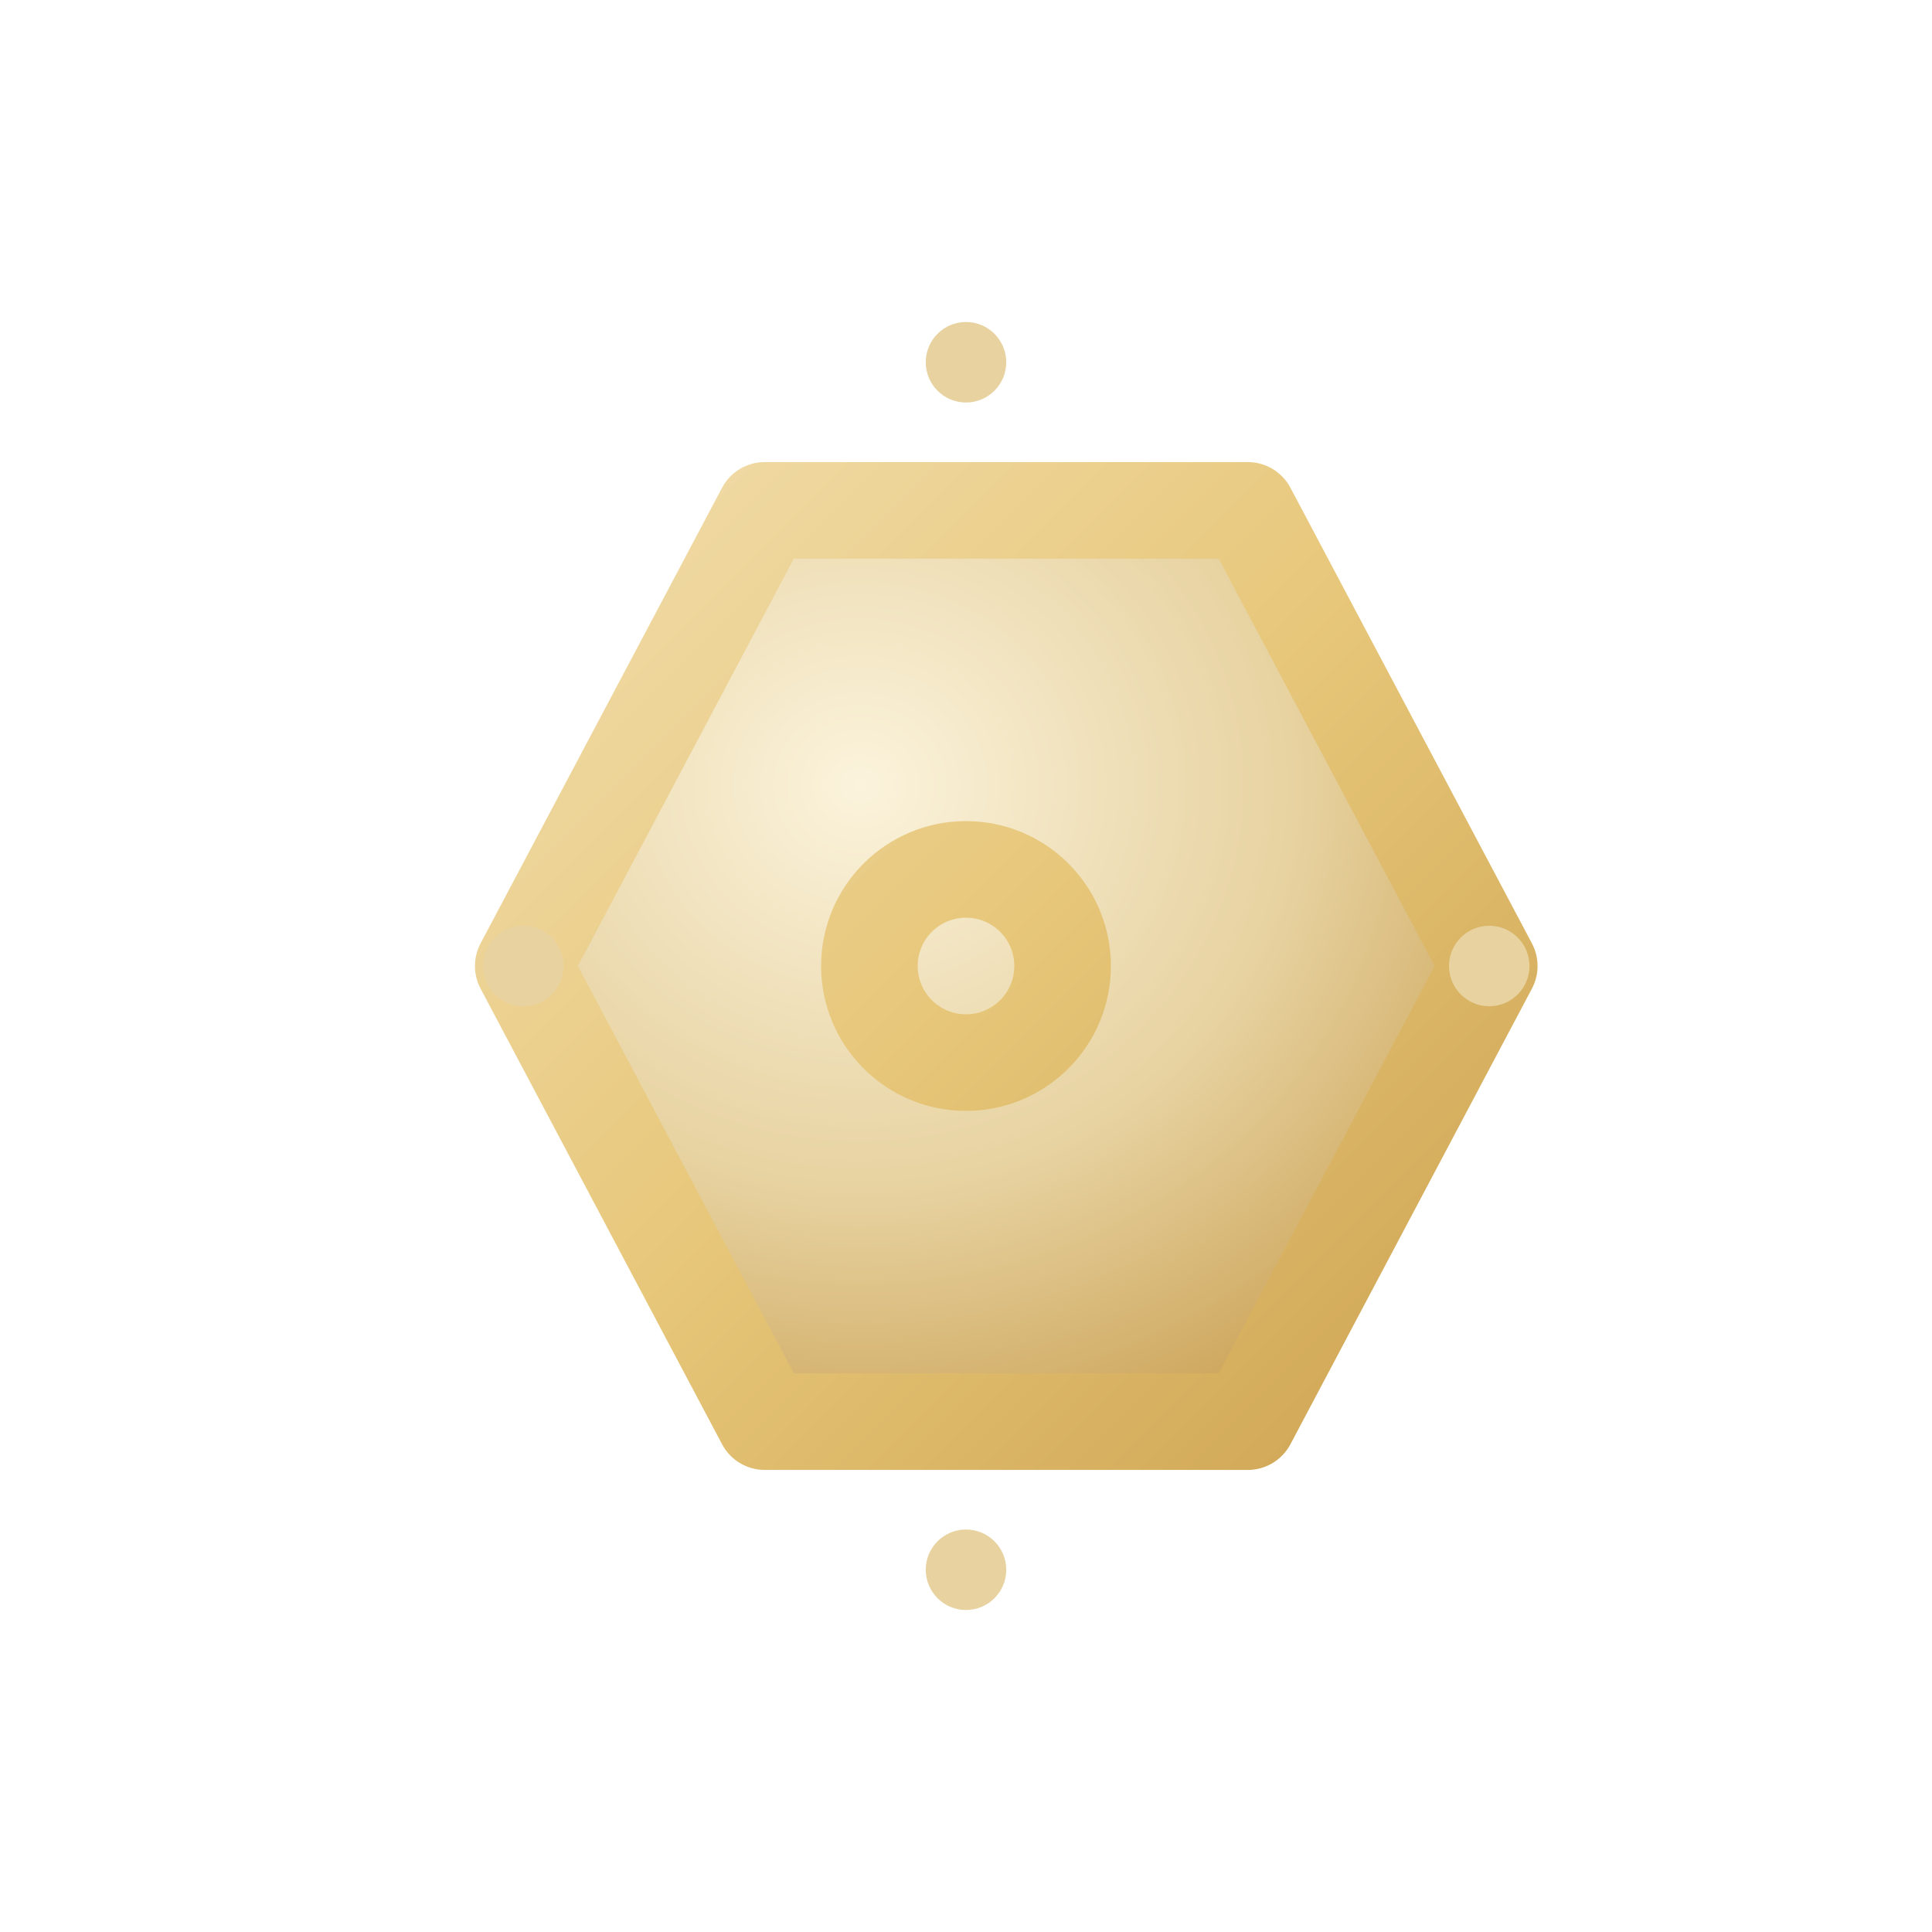
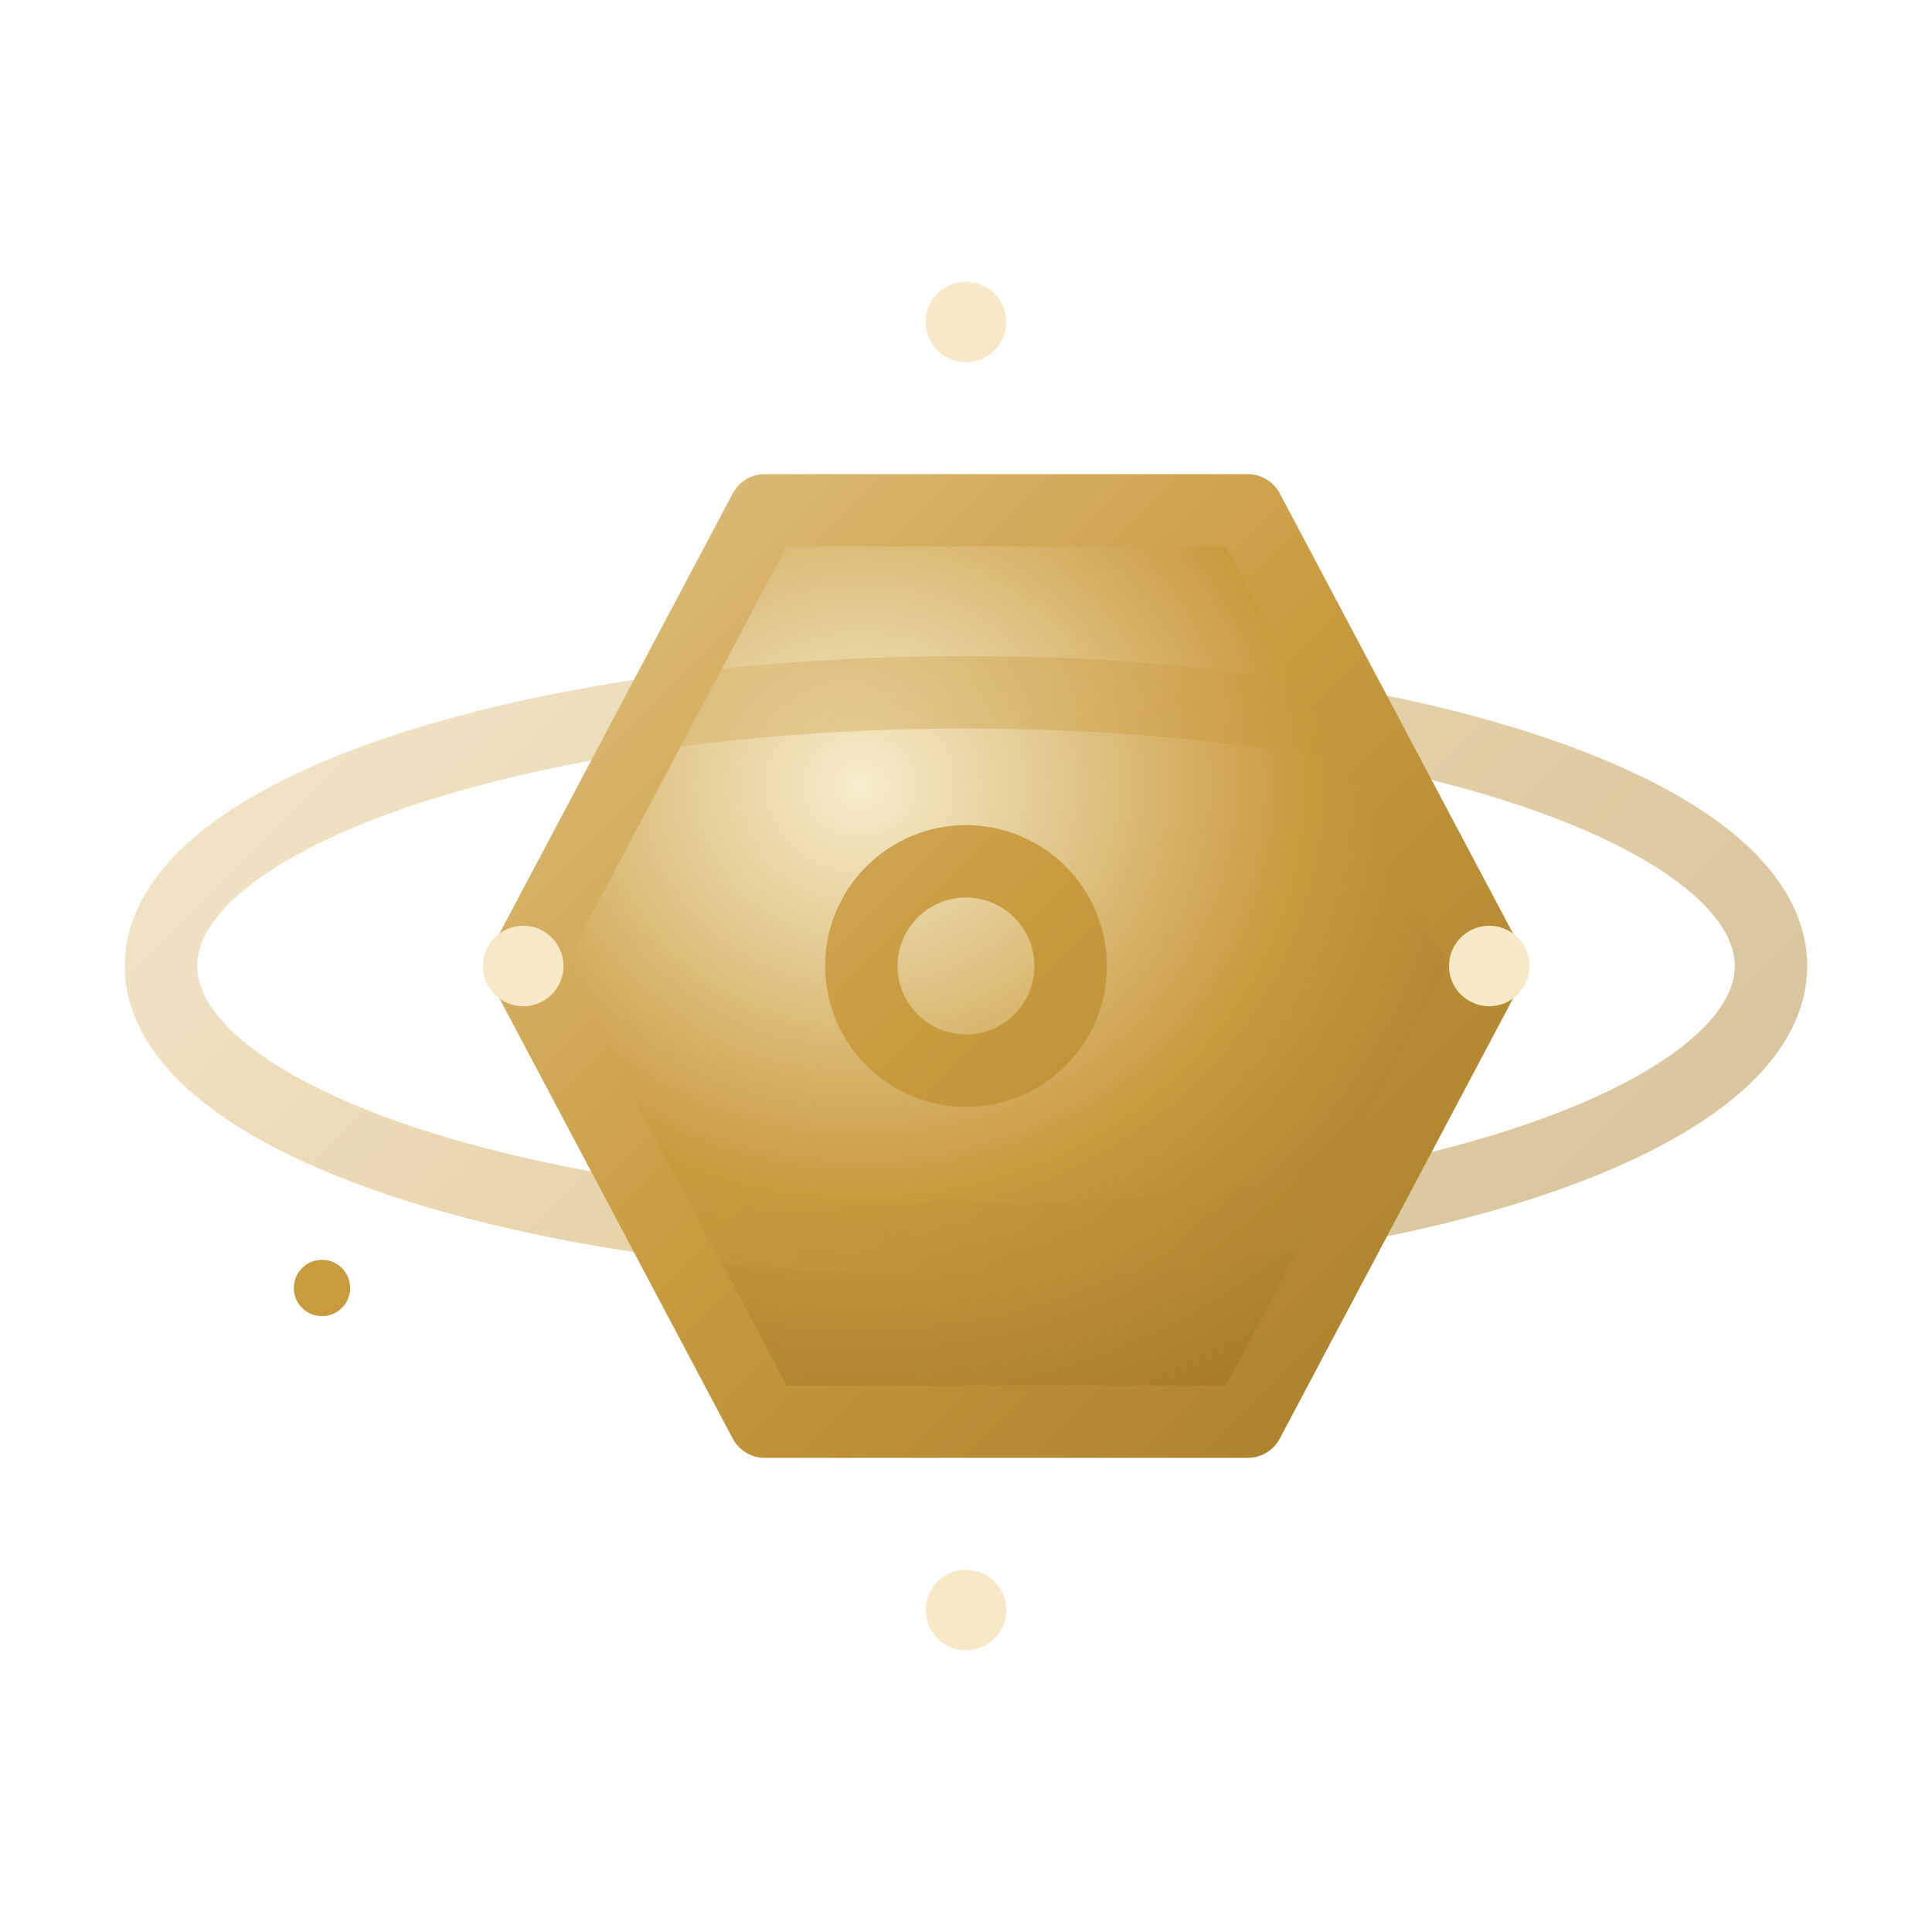
- <svg xmlns="http://www.w3.org/2000/svg" viewBox="0 0 24 24" fill="none" stroke="url(#gold)" stroke-width="1.2" stroke-linecap="round" stroke-linejoin="round">
+ <svg xmlns="http://www.w3.org/2000/svg" viewBox="0 0 24 24" fill="none" stroke="url(#gold)" stroke-width="0.9" stroke-linecap="round" stroke-linejoin="round">
  <defs>
    <linearGradient id="gold" x1="3" y1="3" x2="21" y2="21" gradientUnits="userSpaceOnUse">
-       <stop offset="0" stop-color="#F7E9C8" />
-       <stop offset="0.5" stop-color="#E7C77A" />
-       <stop offset="1" stop-color="#C2933F" />
+       <stop offset="0" stop-color="#EBD9A8" />
+       <stop offset="0.5" stop-color="#C99B3F" />
+       <stop offset="1" stop-color="#96701F" />
    </linearGradient>
    <radialGradient id="goldFill" cx="0.35" cy="0.3" r="0.9">
-       <stop offset="0" stop-color="#FBF3DC" />
-       <stop offset="0.5" stop-color="#E7D2A0" />
-       <stop offset="1" stop-color="#C2933F" />
+       <stop offset="0" stop-color="#F7EDCD" />
+       <stop offset="0.5" stop-color="#C99B3F" />
+       <stop offset="1" stop-color="#96701F" />
    </radialGradient>
  </defs>
  <polygon points="18.5,12 15.5,17.66 9.5,17.66 6.5,12 9.5,6.34 15.5,6.34" fill="url(#goldFill)" />
-   <circle cx="12" cy="12" r="1.2" fill="none" />
-   <circle cx="6.5" cy="12" r="0.5" fill="#E7D2A0" stroke="none" />
-   <circle cx="18.5" cy="12" r="0.5" fill="#E7D2A0" stroke="none" />
-   <circle cx="12" cy="4.5" r="0.5" fill="#E7D2A0" stroke="none" />
-   <circle cx="12" cy="19.5" r="0.5" fill="#E7D2A0" stroke="none" />
+   <circle cx="12" cy="12" r="1.3" fill="none" />
+   <ellipse cx="12" cy="12" rx="10" ry="3.4" opacity="0.45" />
+   <circle cx="6.5" cy="12" r="0.5" fill="#F7E9C8" stroke="none" />
+   <circle cx="18.5" cy="12" r="0.5" fill="#F7E9C8" stroke="none" />
+   <circle cx="12" cy="4" r="0.5" fill="#F7E9C8" stroke="none" />
+   <circle cx="12" cy="20" r="0.5" fill="#F7E9C8" stroke="none" />
+   <circle cx="4" cy="16" r="0.35" fill="#C99B3F" stroke="none" />
</svg>
